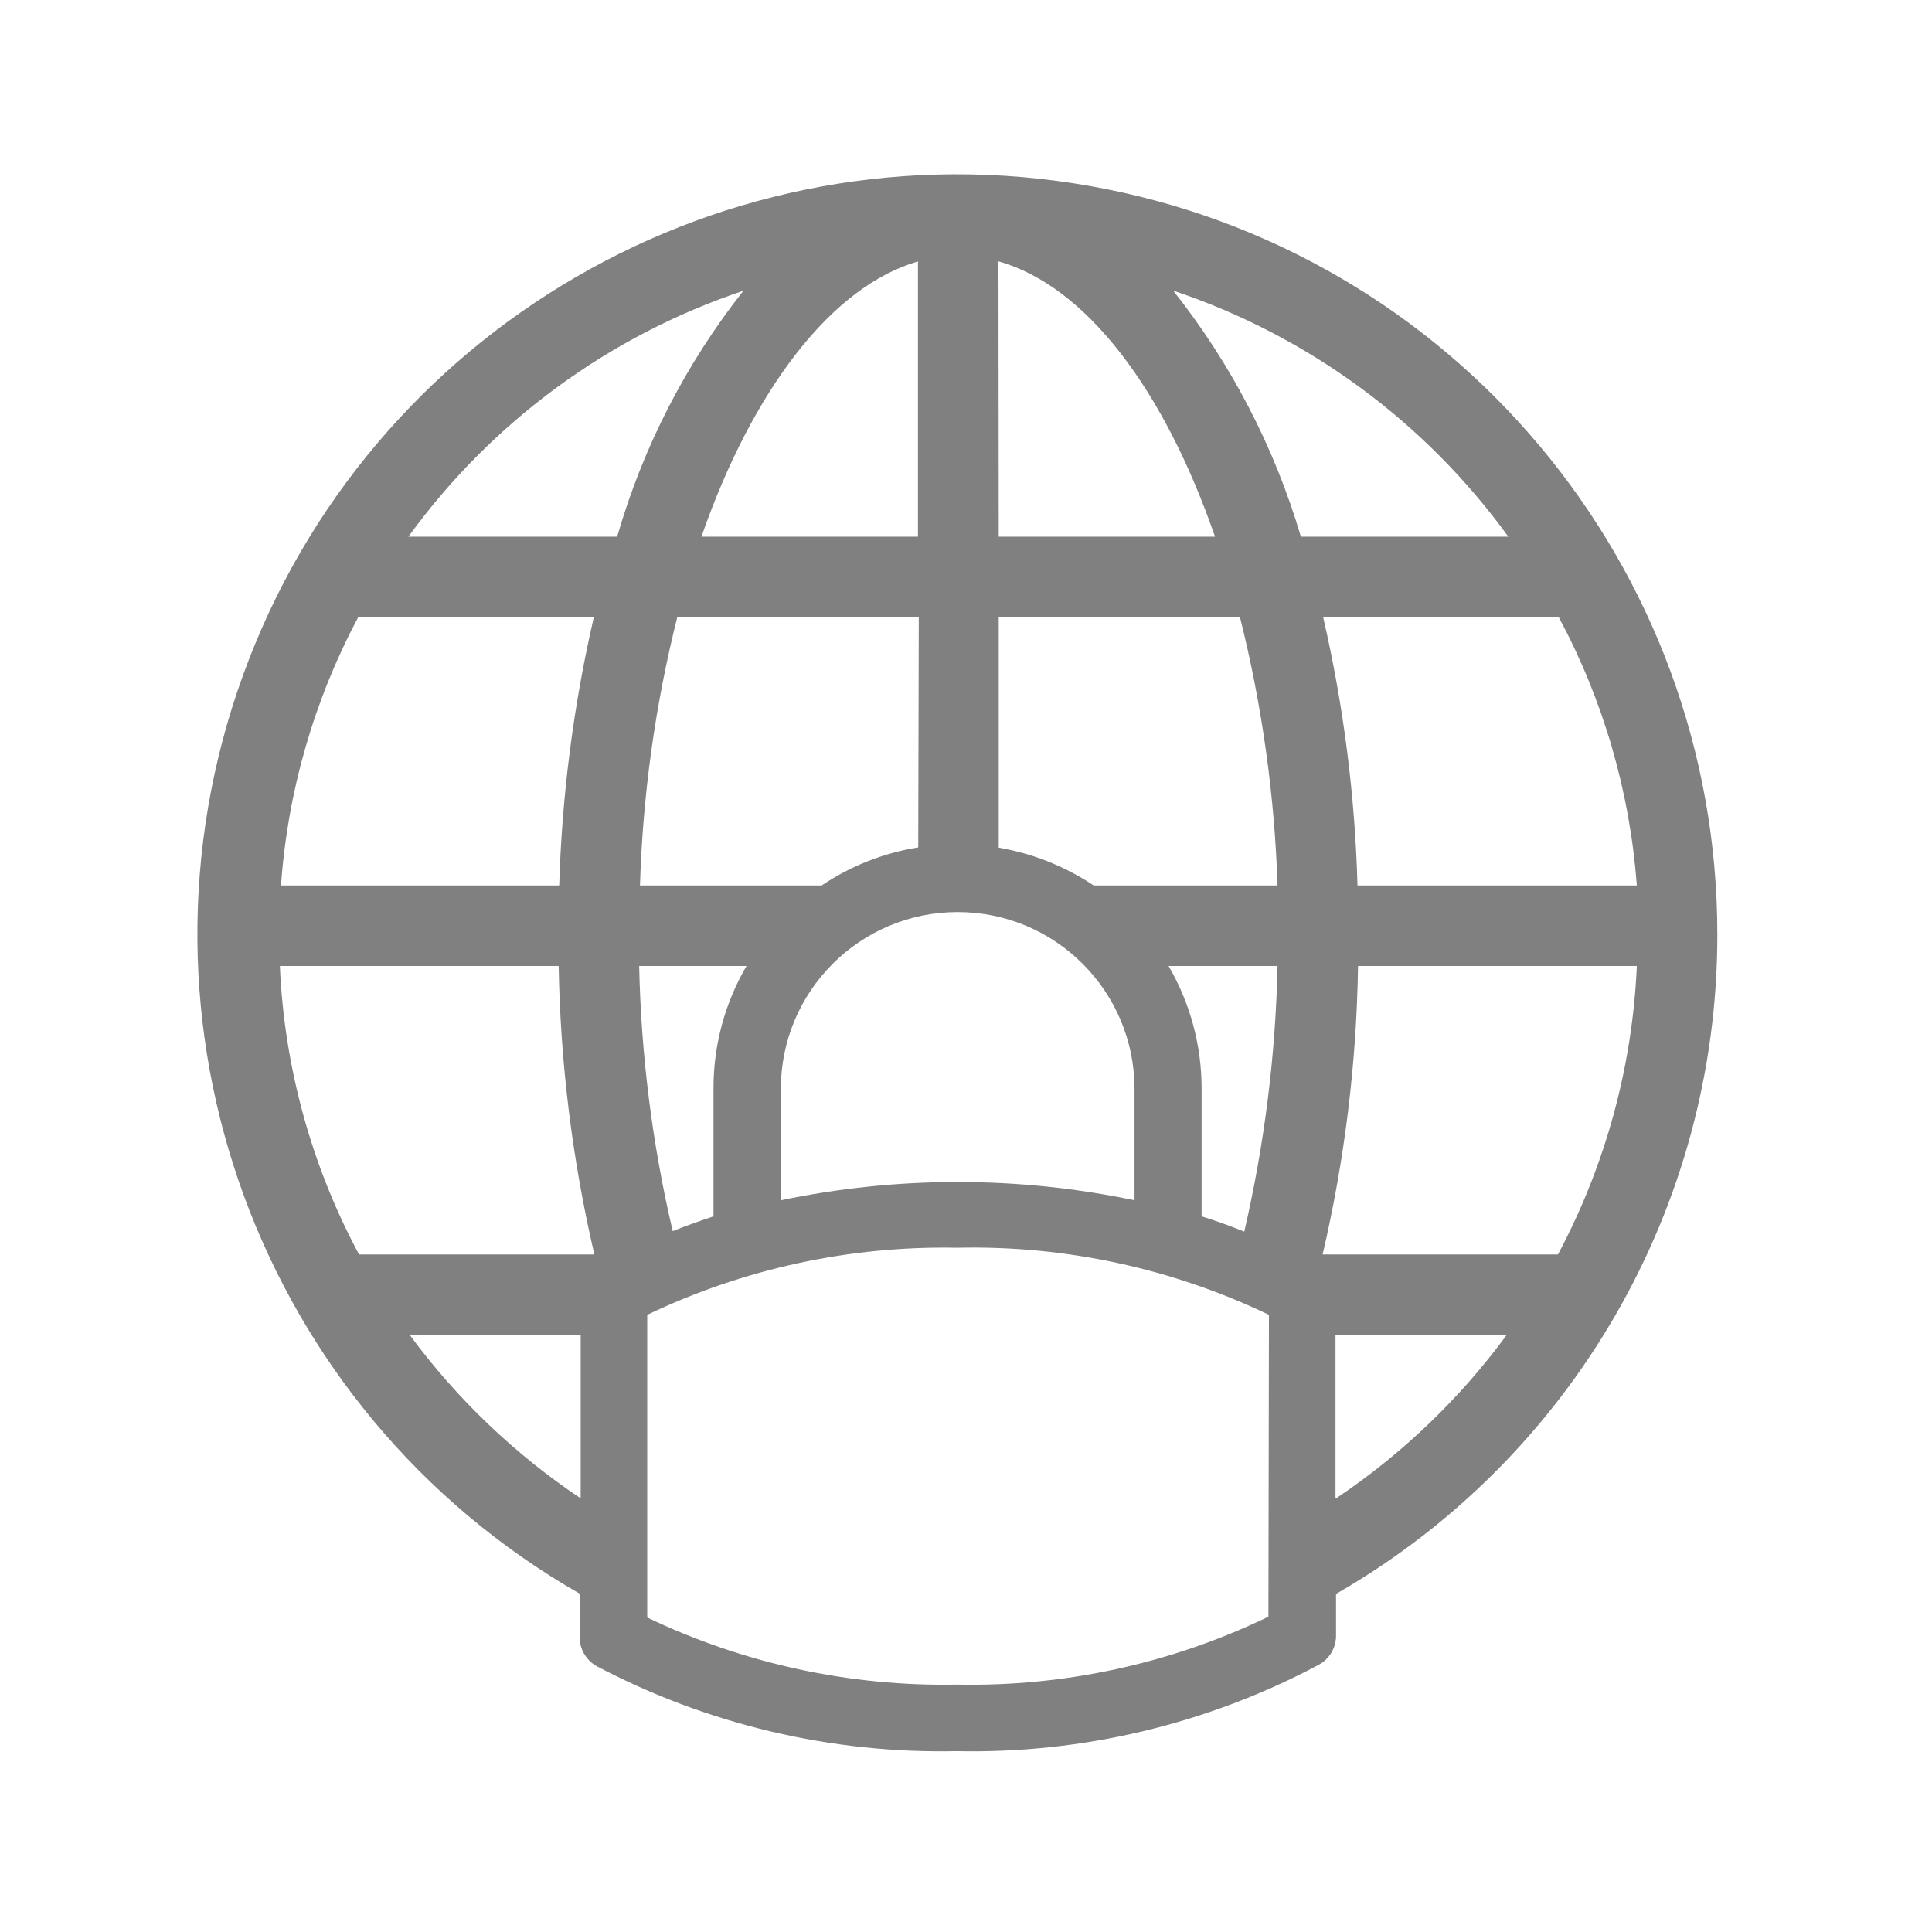
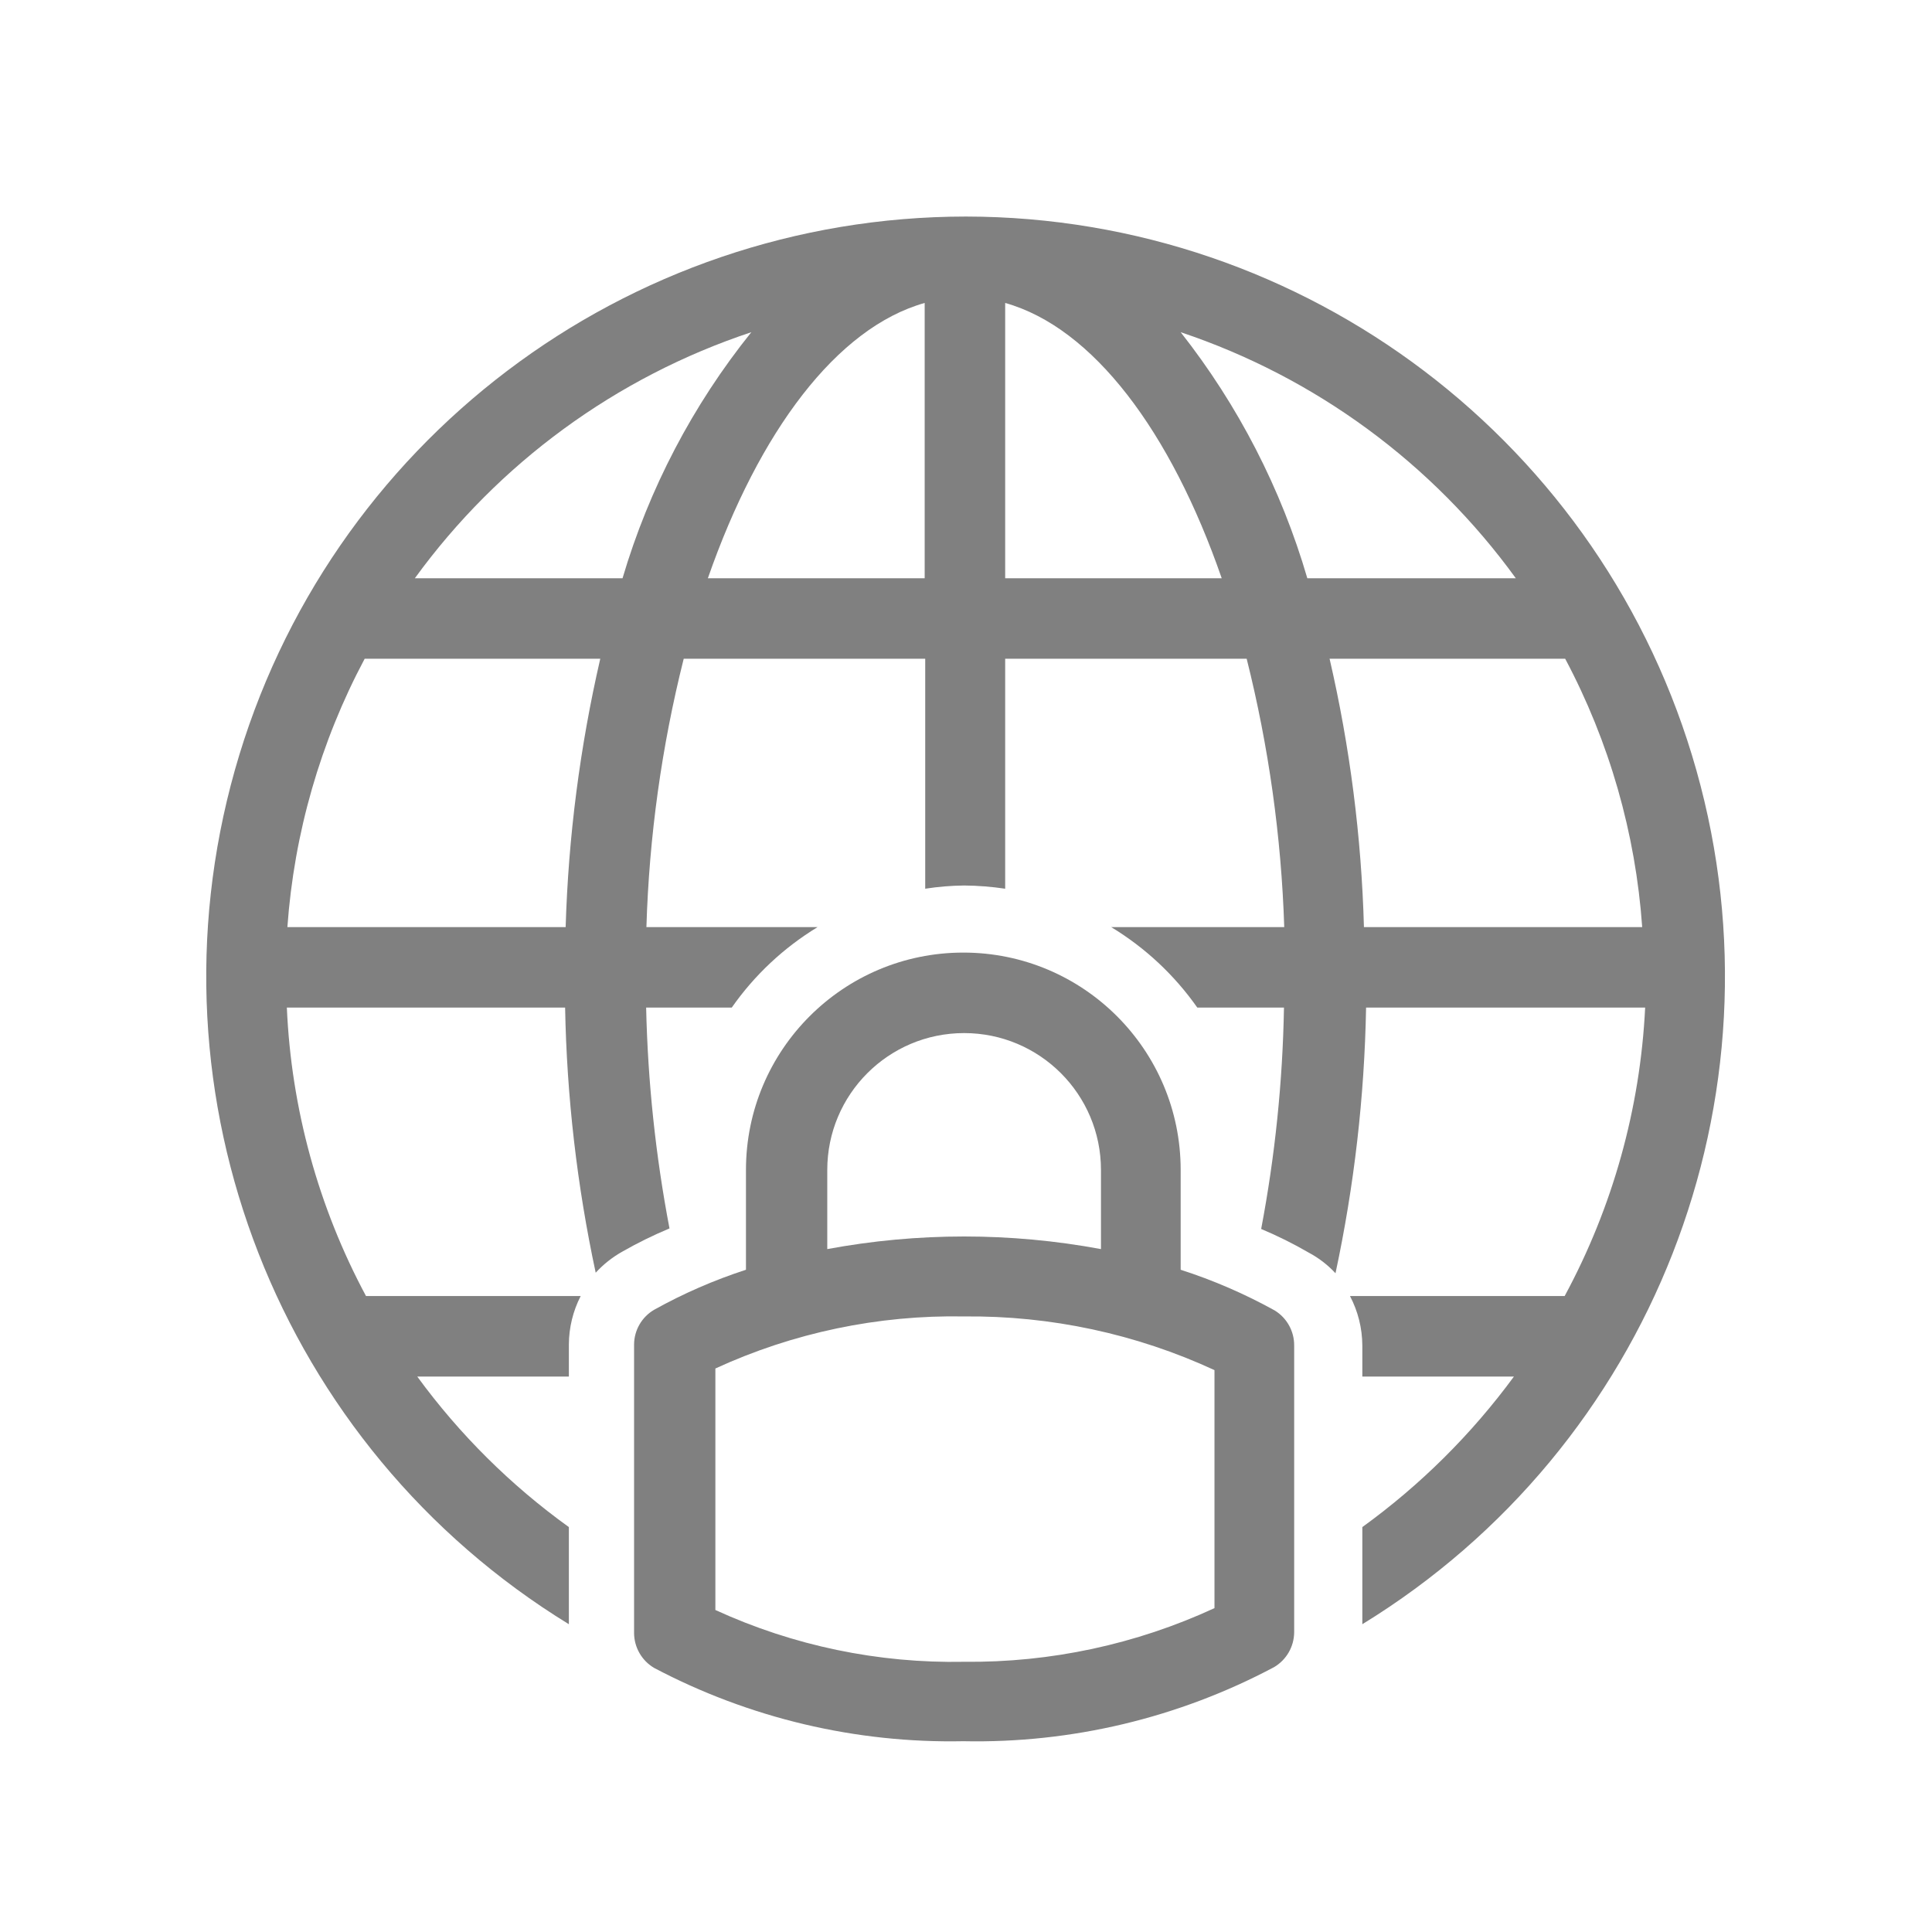
- <svg xmlns="http://www.w3.org/2000/svg" width="72" height="72" viewBox="0 0 72 72">
-   <path d="M64,34.84a28.32,28.32,0,1,0-42.4,24.55V61a1.25,1.25,0,0,0,.63,1.09,27.53,27.53,0,0,0,13.42,3.17,27.5,27.5,0,0,0,13.48-3.21A1.23,1.23,0,0,0,49.79,61v-1.6A28.32,28.32,0,0,0,64,34.84Zm-6,11.91H49.29A50.6,50.6,0,0,0,50.61,36H61A25.2,25.2,0,0,1,58.06,46.75ZM43.55,36h4.06a48.54,48.54,0,0,1-1.24,9.9q-.78-.32-1.59-.57V40.54A9.07,9.07,0,0,0,43.55,36ZM25.07,45.88A47.64,47.64,0,0,1,23.82,36h4a9,9,0,0,0-1.23,4.54v4.79C26.08,45.5,25.57,45.68,25.07,45.88Zm9.15-14.3A9,9,0,0,0,30.62,33H23.85a46.84,46.84,0,0,1,1.39-10h9Zm-5.12,9a6.59,6.59,0,0,1,13.18,0v4.15a32.27,32.27,0,0,0-13.18,0ZM61,33H50.59a50.65,50.65,0,0,0-1.28-10h8.78A25.07,25.07,0,0,1,61,33ZM56.21,20H48.48a27.09,27.09,0,0,0-4.76-9.17A25.36,25.36,0,0,1,56.21,20Zm-19-10.26c3.27.92,6.17,4.78,8.07,10.26H37.22Zm9,13.26a47.47,47.47,0,0,1,1.4,10H40.76a9.15,9.15,0,0,0-3.54-1.41V23Zm-12-13.26V20H26.14C28.05,14.52,31,10.66,34.22,9.74Zm-6.5,1.09A26.74,26.74,0,0,0,23,20H15.22A25.38,25.38,0,0,1,27.72,10.83ZM13.35,23h8.78a51.39,51.39,0,0,0-1.29,10H10.47A25.08,25.08,0,0,1,13.35,23ZM10.43,36H20.82a51.23,51.23,0,0,0,1.33,10.75H13.38A25.06,25.06,0,0,1,10.43,36Zm4.84,13.75h6.37v6.09A25.61,25.61,0,0,1,15.27,49.75Zm32,10.5a25.51,25.51,0,0,1-11.6,2.53,25.61,25.61,0,0,1-11.55-2.5V49a25.61,25.61,0,0,1,11.55-2.5A25.51,25.51,0,0,1,47.29,49Zm2.5-4.41V49.75h6.38A25.48,25.48,0,0,1,49.79,55.84Z" fill="gray" />
+ <svg xmlns="http://www.w3.org/2000/svg" viewBox="0 0 72 72">
+   <g>
+     <path d="M36,8.07a28.32,28.32,0,0,0-14.8,52.46V56.91a25.27,25.27,0,0,1-5.65-5.61h5.65V50.11a4,4,0,0,1,.44-1.81h-8a25.06,25.06,0,0,1-2.95-10.75H21.06a51.69,51.69,0,0,0,1.14,9.88,4,4,0,0,1,1-.79,15.79,15.79,0,0,1,1.75-.86,49.78,49.78,0,0,1-.87-8.23h3.19a10.66,10.66,0,0,1,3.2-3H24.09a46.84,46.84,0,0,1,1.39-10h9v8.57A10.17,10.17,0,0,1,35.93,33a11,11,0,0,1,1.53.12V24.55h9a47.47,47.47,0,0,1,1.4,10H41.41a10.69,10.69,0,0,1,3.21,3h3.23A48.86,48.86,0,0,1,47,45.8a15.36,15.36,0,0,1,1.77.88,3.78,3.78,0,0,1,1,.77,51.81,51.81,0,0,0,1.14-9.9h10.4a25.2,25.2,0,0,1-3,10.75h-8a4,4,0,0,1,.46,1.84V51.3h5.65a25.7,25.7,0,0,1-5.65,5.61v3.62A28.32,28.32,0,0,0,36,8.07ZM21.08,34.55H10.71a25.08,25.08,0,0,1,2.88-10h8.78A51.39,51.39,0,0,0,21.08,34.55Zm2.12-13H15.46A25.38,25.38,0,0,1,28,12.38,26.74,26.74,0,0,0,23.2,21.55Zm11.26,0H26.38c1.91-5.48,4.81-9.34,8.08-10.26Zm3,0V11.29c3.27.92,6.17,4.78,8.07,10.26Zm11.26,0A27.09,27.09,0,0,0,44,12.38a25.36,25.36,0,0,1,12.49,9.17Zm2.11,13a50.65,50.65,0,0,0-1.28-10h8.78a25.07,25.07,0,0,1,2.87,10Z" fill="gray" />
+     <path d="M47.51,48.84A19.66,19.66,0,0,0,44,47.32V43.6a8.1,8.1,0,0,0-16.2,0v3.72a19.29,19.29,0,0,0-3.42,1.49,1.51,1.51,0,0,0-.75,1.3V60.86a1.52,1.52,0,0,0,.75,1.3,23.67,23.67,0,0,0,11.52,2.73,23.64,23.64,0,0,0,11.58-2.76,1.52,1.52,0,0,0,.75-1.3V50.14A1.52,1.52,0,0,0,47.51,48.84ZM30.83,43.6a5.1,5.1,0,0,1,10.2,0v2.95a27.91,27.91,0,0,0-10.2,0ZM45.26,59.93a21.69,21.69,0,0,1-9.33,2A21.24,21.24,0,0,1,26.66,60V51a21.24,21.24,0,0,1,9.27-1.94,21.69,21.69,0,0,1,9.33,2Z" fill="gray" />
+   </g>
  <rect x="0.36" y="0.36" width="71.28" height="71.28" fill="none" />
</svg>
